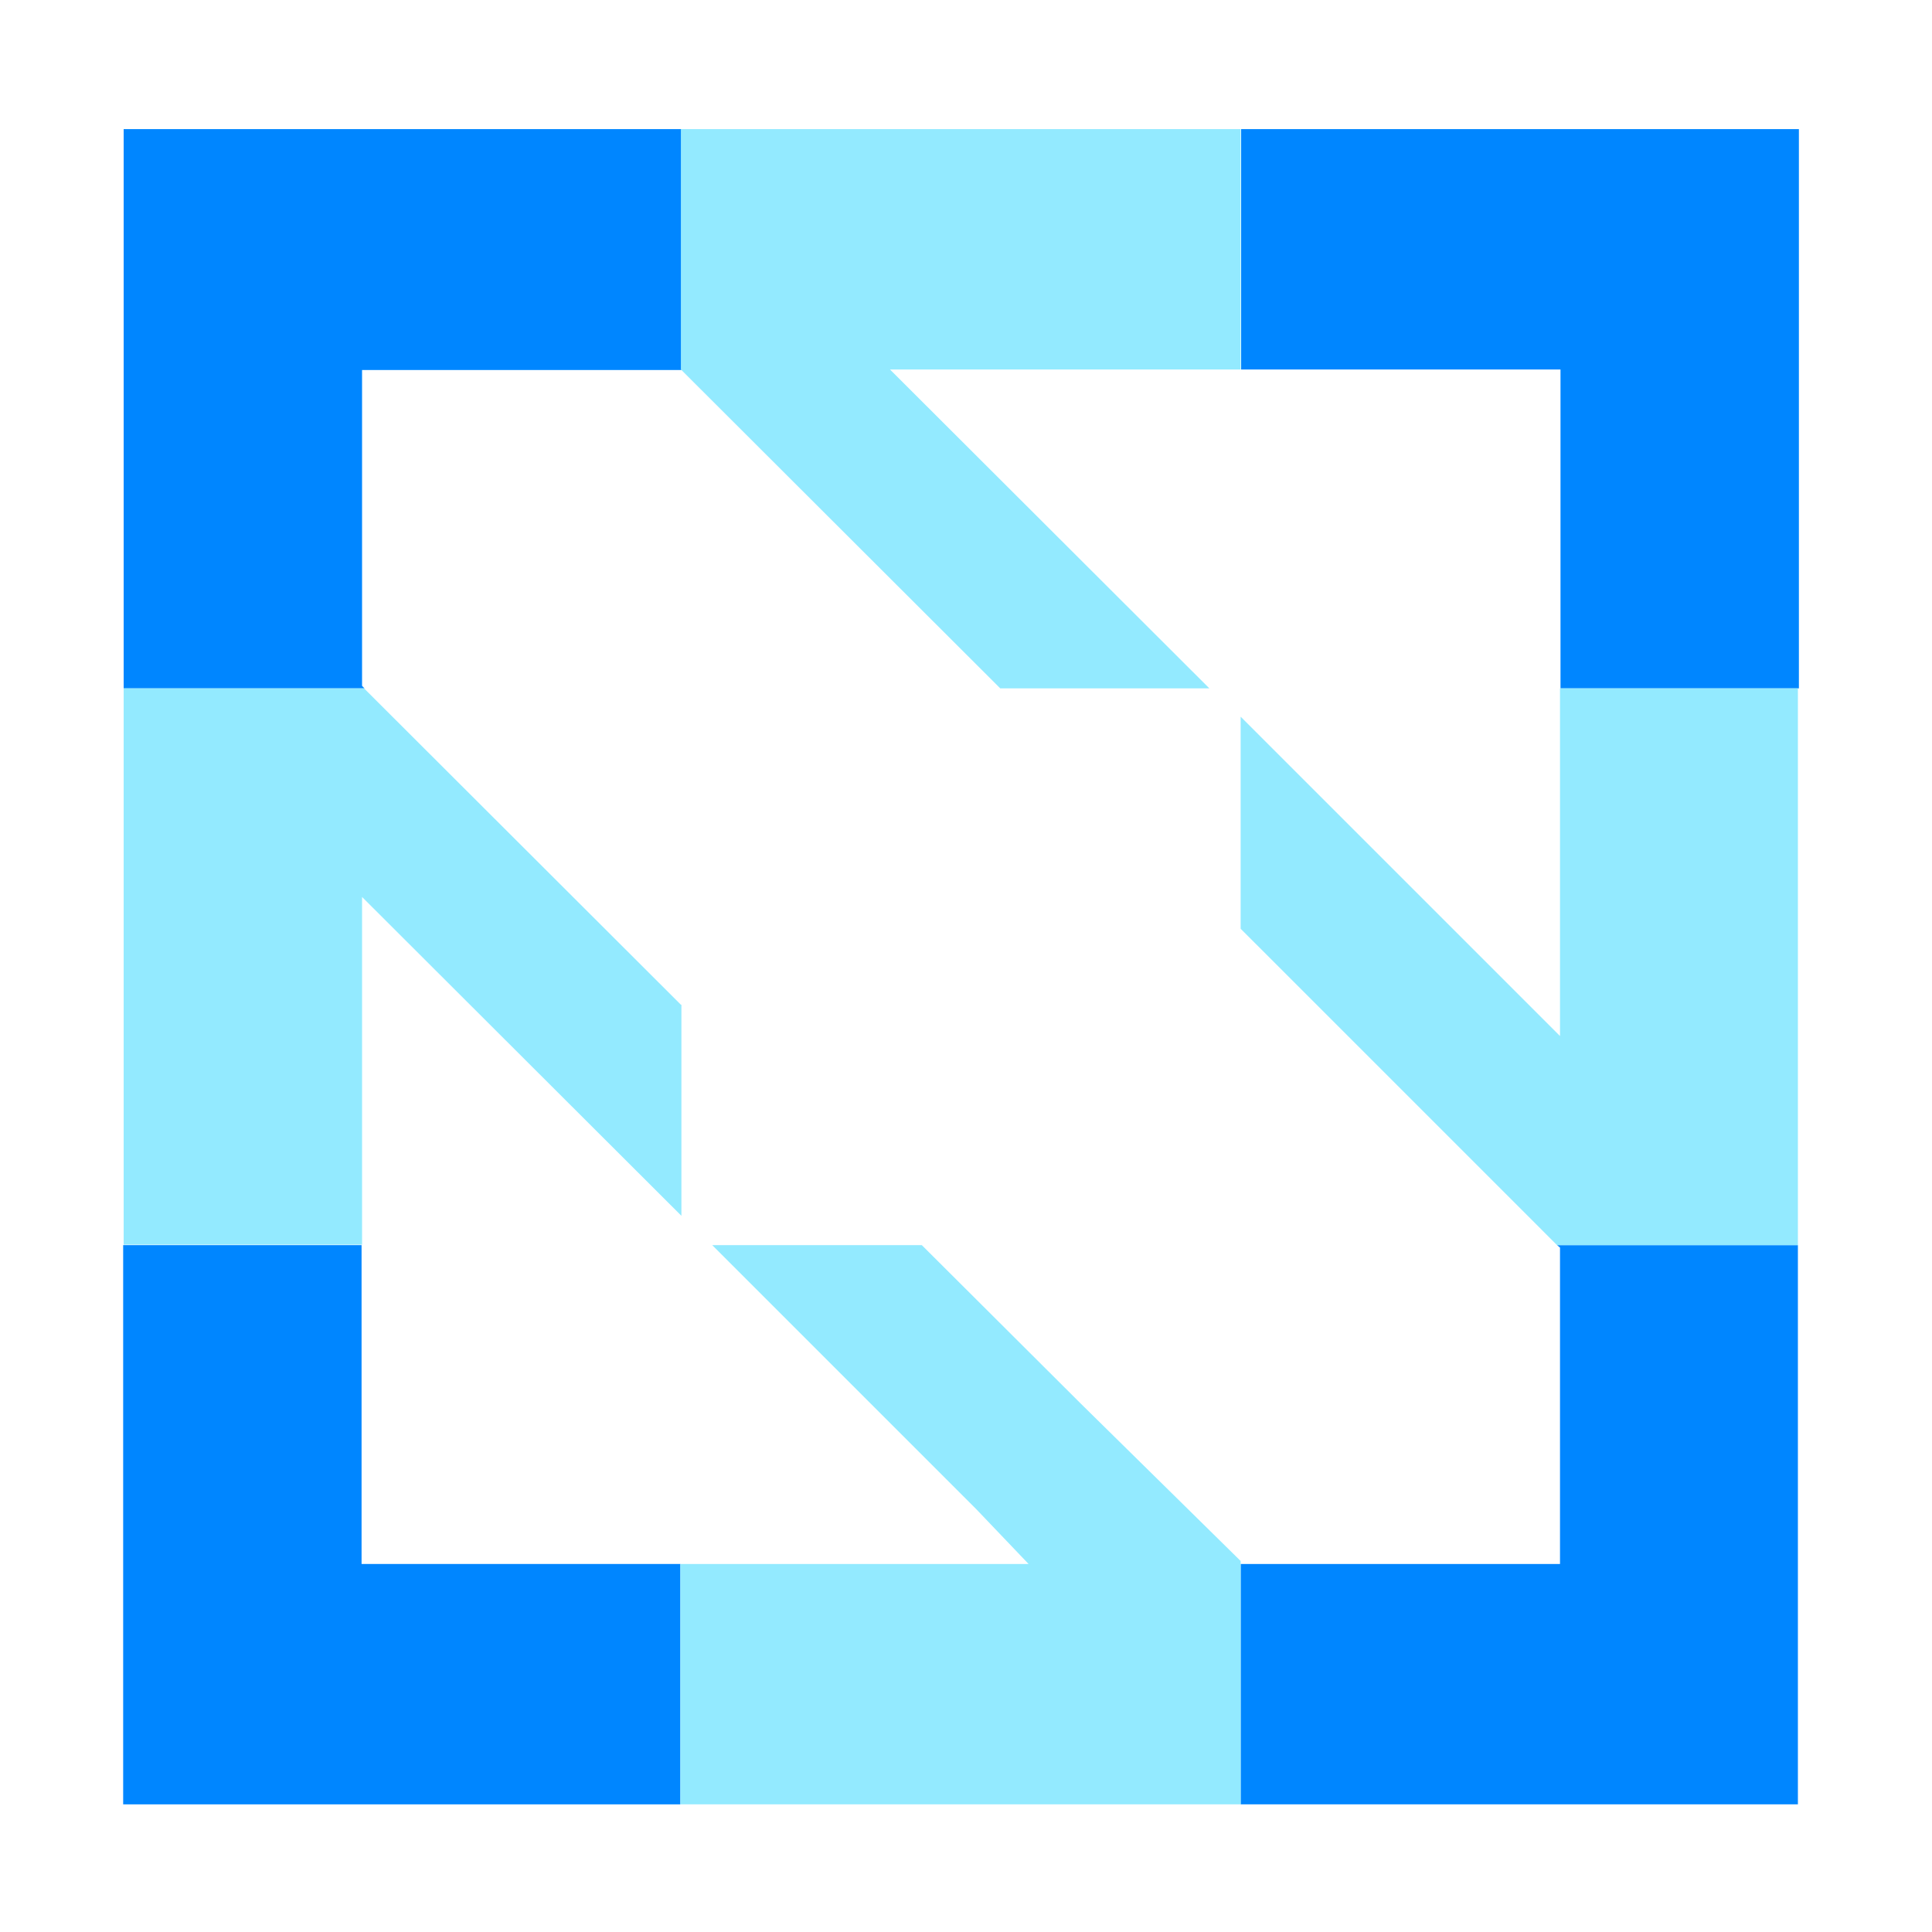
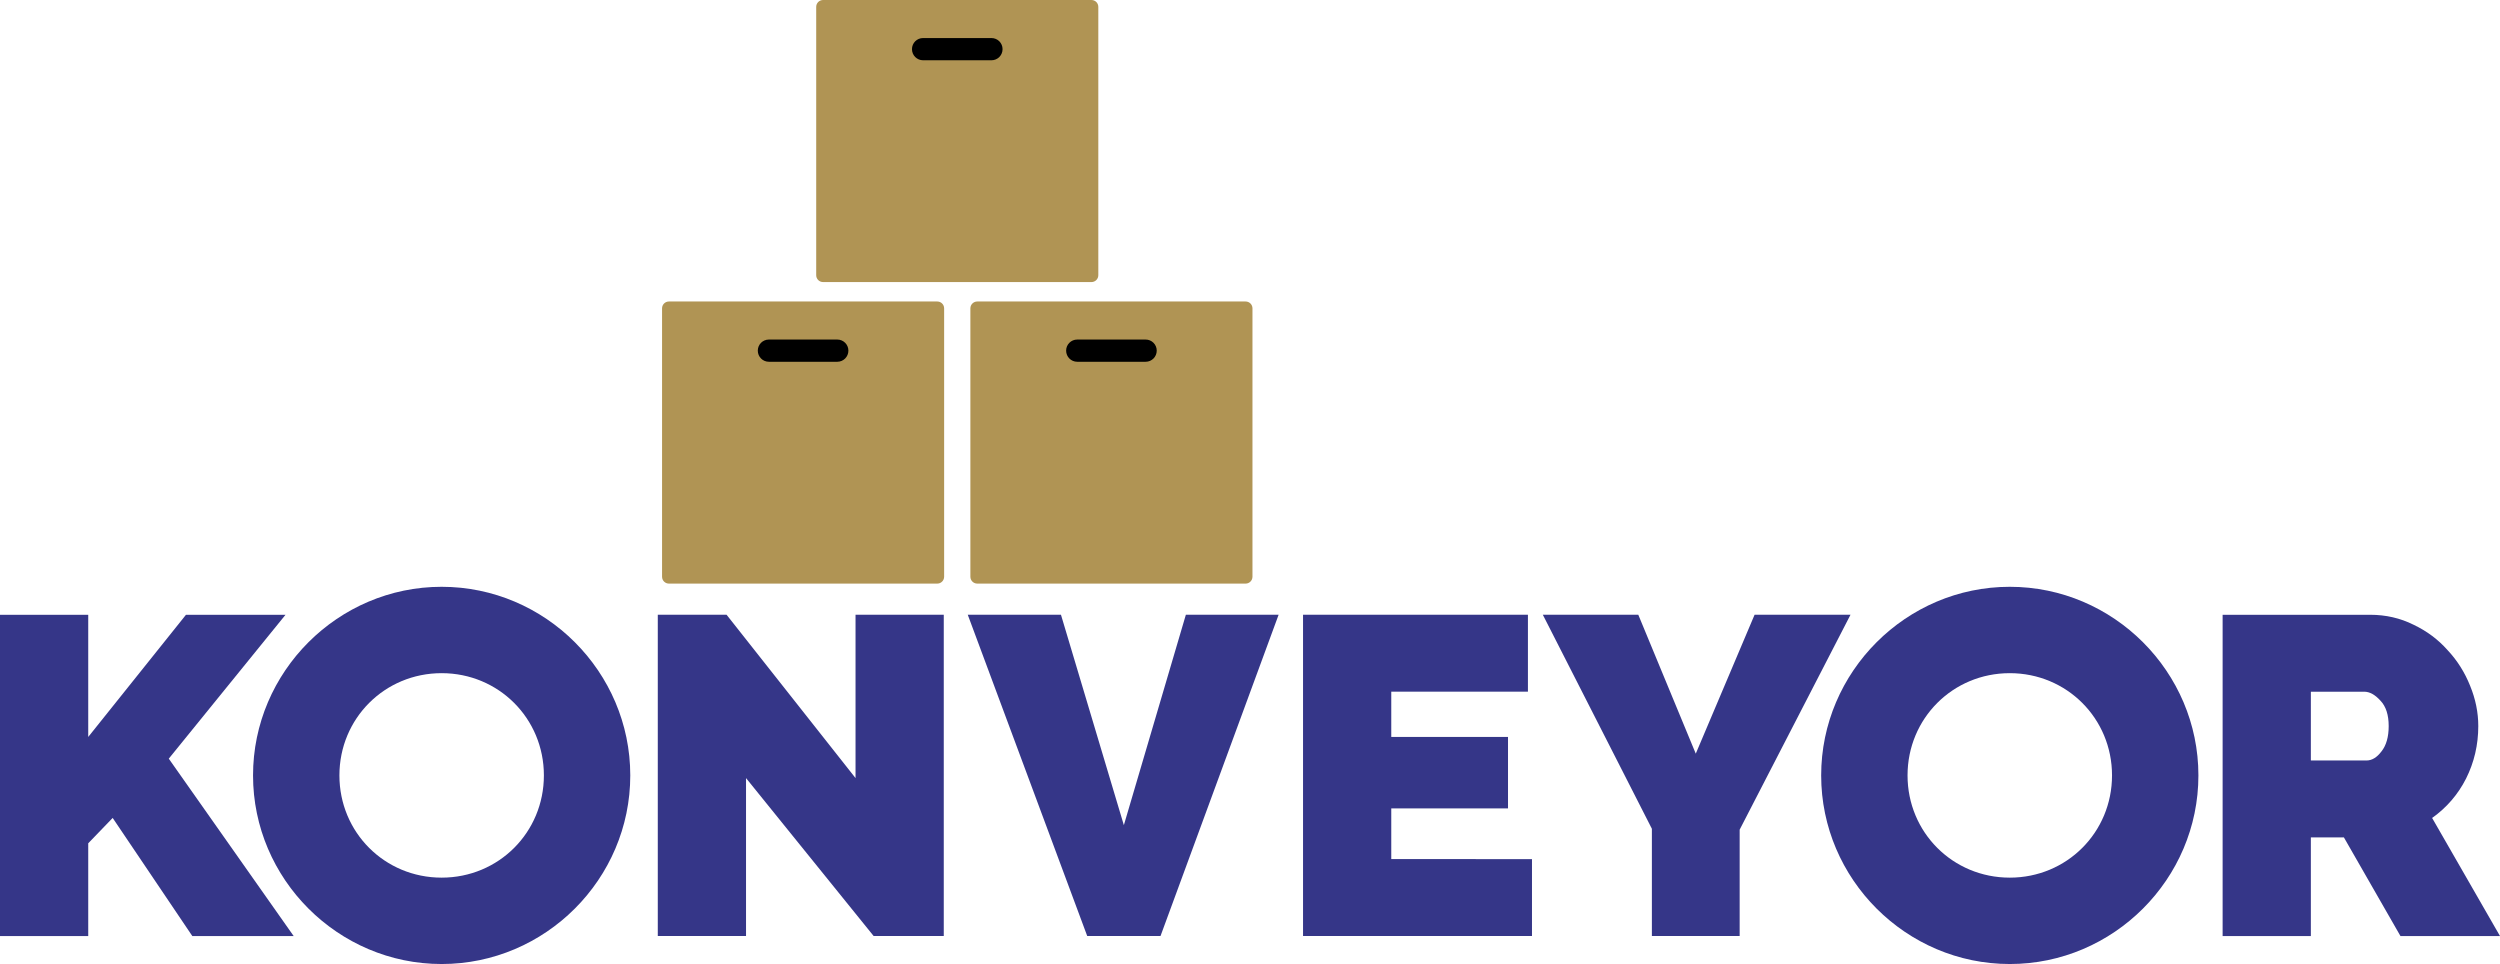
- <svg xmlns="http://www.w3.org/2000/svg" version="1.1" id="a" x="0px" y="0px" viewBox="0 0 389 389" style="enable-background:new 0 0 389 389;" xml:space="preserve">
-   <style type="text/css">
- 	.st0{fill:#0086FF;}
- 	.st1{fill:#93EAFF;}
- </style>
-   <g>
-     <path class="st0" d="M72.8,250.7h-48v112.6h112.2v-48.4H72.8V250.7z" />
-     <path class="st0" d="M314.1,251.2v63.7h-64.3v48.4h112.2V250.7h-48.5L314.1,251.2z" />
-     <path class="st0" d="M24.9,138.6h48.5l-0.5-0.5V74.5h64.3V26H24.9V138.6z" />
-     <path class="st0" d="M249.9,26v48.4h64.3v64.2h48V26C362.1,26,249.9,26,249.9,26z" />
-     <path class="st1" d="M243.5,138.6l-64.3-64.2h70.6V26H137.1v48.4l64.3,64.2H243.5z" />
-     <path class="st1" d="M185.6,250.7h-42.2l53.2,53.2l10.5,11h-70.1v48.4h112.8v-49l-32.1-31.6L185.6,250.7z" />
-     <path class="st1" d="M314.1,138.6v70l-11.1-11.1l-53.2-53.2V187l31.6,31.6l32.1,32.1h48.5V138.6H314.1L314.1,138.6z" />
-     <path class="st1" d="M137.1,202.3l-63.8-63.7H24.9v112h48v-70l64.3,64.2V202.3z" />
+ <svg xmlns="http://www.w3.org/2000/svg" width="575.19pt" height="221.79pt" version="1.2" viewBox="0 0 575.19 221.79">
+   <g transform="translate(-9.3672,-9.1211)">
+     <path d="m174.6 82.258h38.348v14.941h-38.348z" />
+     <path d="m246.31 82.258h38.348v14.941h-38.348z" />
+     <path d="m209.96 14.031h38.348v14.941h-38.348z" />
+   </g>
+   <path d="m247.85 78.121h15.727c1.418 0 2.559 1.137 2.559 2.555s-1.141 2.559-2.559 2.559h-15.727c-1.418 0-2.559-1.141-2.559-2.559s1.141-2.555 2.559-2.555m-70.941 0h15.727c1.414 0 2.559 1.137 2.559 2.555s-1.145 2.559-2.559 2.559h-15.727c-1.414 0-2.559-1.141-2.559-2.559s1.145-2.555 2.559-2.555m47.938-8.754c-0.879 0-1.586 0.707-1.586 1.582v61.738c0 0.879 0.707 1.586 1.586 1.586h61.734c0.879 0 1.582-0.711 1.582-1.586v-61.738c0-0.875-0.703-1.582-1.582-1.582zm-70.945 0c-0.875 0-1.578 0.707-1.578 1.582v61.738c0 0.879 0.703 1.586 1.578 1.586h61.742c0.875 0 1.578-0.711 1.578-1.586v-61.738c0-0.875-0.703-1.582-1.578-1.582zm58.477-60.613h15.727c1.418 0 2.559 1.137 2.559 2.555s-1.141 2.559-2.559 2.559h-15.727c-1.418 0-2.555-1.141-2.555-2.559s1.137-2.555 2.555-2.555m-23.004-8.754c-0.879 0-1.586 0.707-1.586 1.582v61.738c0 0.875 0.707 1.578 1.586 1.578h61.738c0.875 0 1.582-0.703 1.582-1.578v-61.738c0-0.875-0.707-1.582-1.582-1.582z" fill="#b09454" />
+   <g transform="translate(-9.3672,-9.1211)" fill="#353688">
+     <path d="m110.98 164c13.109 0 23.523 10.414 23.523 23.523 0 13.113-10.414 23.523-23.523 23.523s-23.523-10.41-23.523-23.523c0-13.109 10.414-23.523 23.523-23.523m0-19.871c-23.848 0-43.395 19.547-43.395 43.395 0 23.852 19.547 43.395 43.395 43.395 23.852 0 43.398-19.543 43.398-43.395 0-23.848-19.547-43.395-43.398-43.395" />
+     <path d="m9.367 224.48v-73.914h20.301v28.109l22.488-28.109h22.902l-26.859 33.105 28.734 40.809h-23.32l-18.324-27.172-5.621 5.832v21.34z" />
+     <path d="m181.01 188.14v36.332h-20.301v-73.914h15.824l29.672 37.582v-37.582h20.301v73.914h-16.137z" />
+     <path d="m253.47 150.56 14.469 48.41 14.266-48.41h21.34l-27.172 73.914h-16.863l-27.484-73.914z" />
+     <path d="m361.84 206.78v17.695h-52.676v-73.914h51.742v17.699h-31.441v10.41h26.859v16.449h-26.859v11.66z" />
+     <path d="m386.3 150.56 13.223 31.961 13.531-31.961h22.07l-25.504 49.449v24.465h-20.195v-24.672l-25.09-49.242z" />
+     <path d="m541.04 184.09h12.805c1.25 0 2.394-0.695 3.438-2.082 1.109-1.391 1.664-3.332 1.664-5.832 0-2.566-0.625-4.512-1.875-5.828-1.246-1.387-2.496-2.082-3.746-2.082h-12.285zm-20.301 40.391v-73.914h33.938c3.609 0 6.941 0.766 9.996 2.293 3.055 1.457 5.656 3.398 7.809 5.828 2.219 2.359 3.953 5.102 5.203 8.223 1.25 3.055 1.875 6.144 1.875 9.266 0 4.305-0.938 8.328-2.812 12.078-1.871 3.68-4.477 6.695-7.809 9.059l15.617 27.168h-22.902l-13.012-22.695h-7.602v22.695z" />
+     <path d="m471.77 164c13.109 0 23.523 10.414 23.523 23.523 0 13.113-10.414 23.523-23.523 23.523s-23.523-10.41-23.523-23.523c0-13.109 10.414-23.523 23.523-23.523m0-19.871c-23.848 0-43.395 19.547-43.395 43.395 0 23.852 19.547 43.395 43.395 43.395 23.852 0 43.398-19.543 43.398-43.395 0-23.848-19.547-43.395-43.398-43.395" />
  </g>
</svg>
